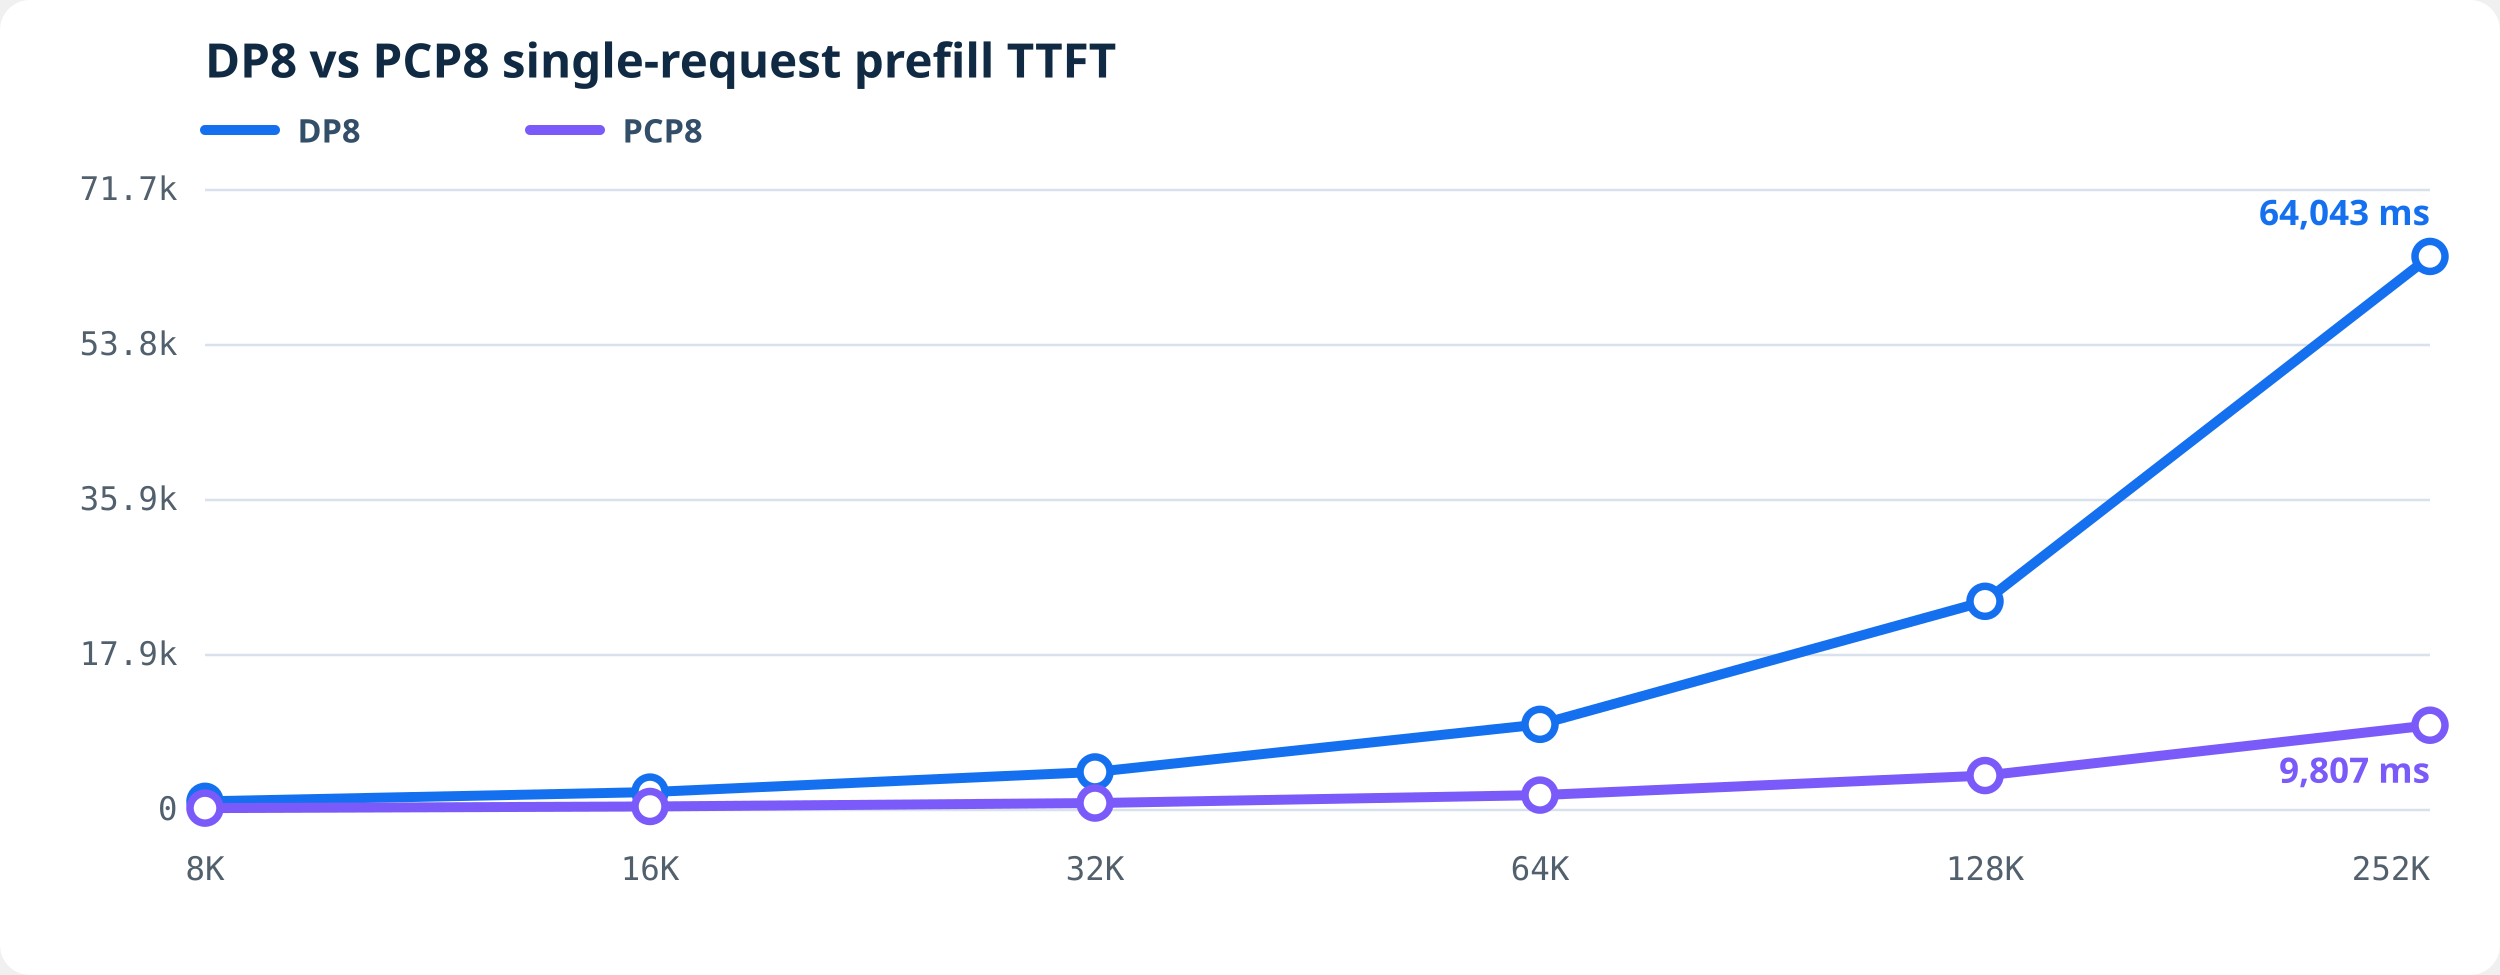
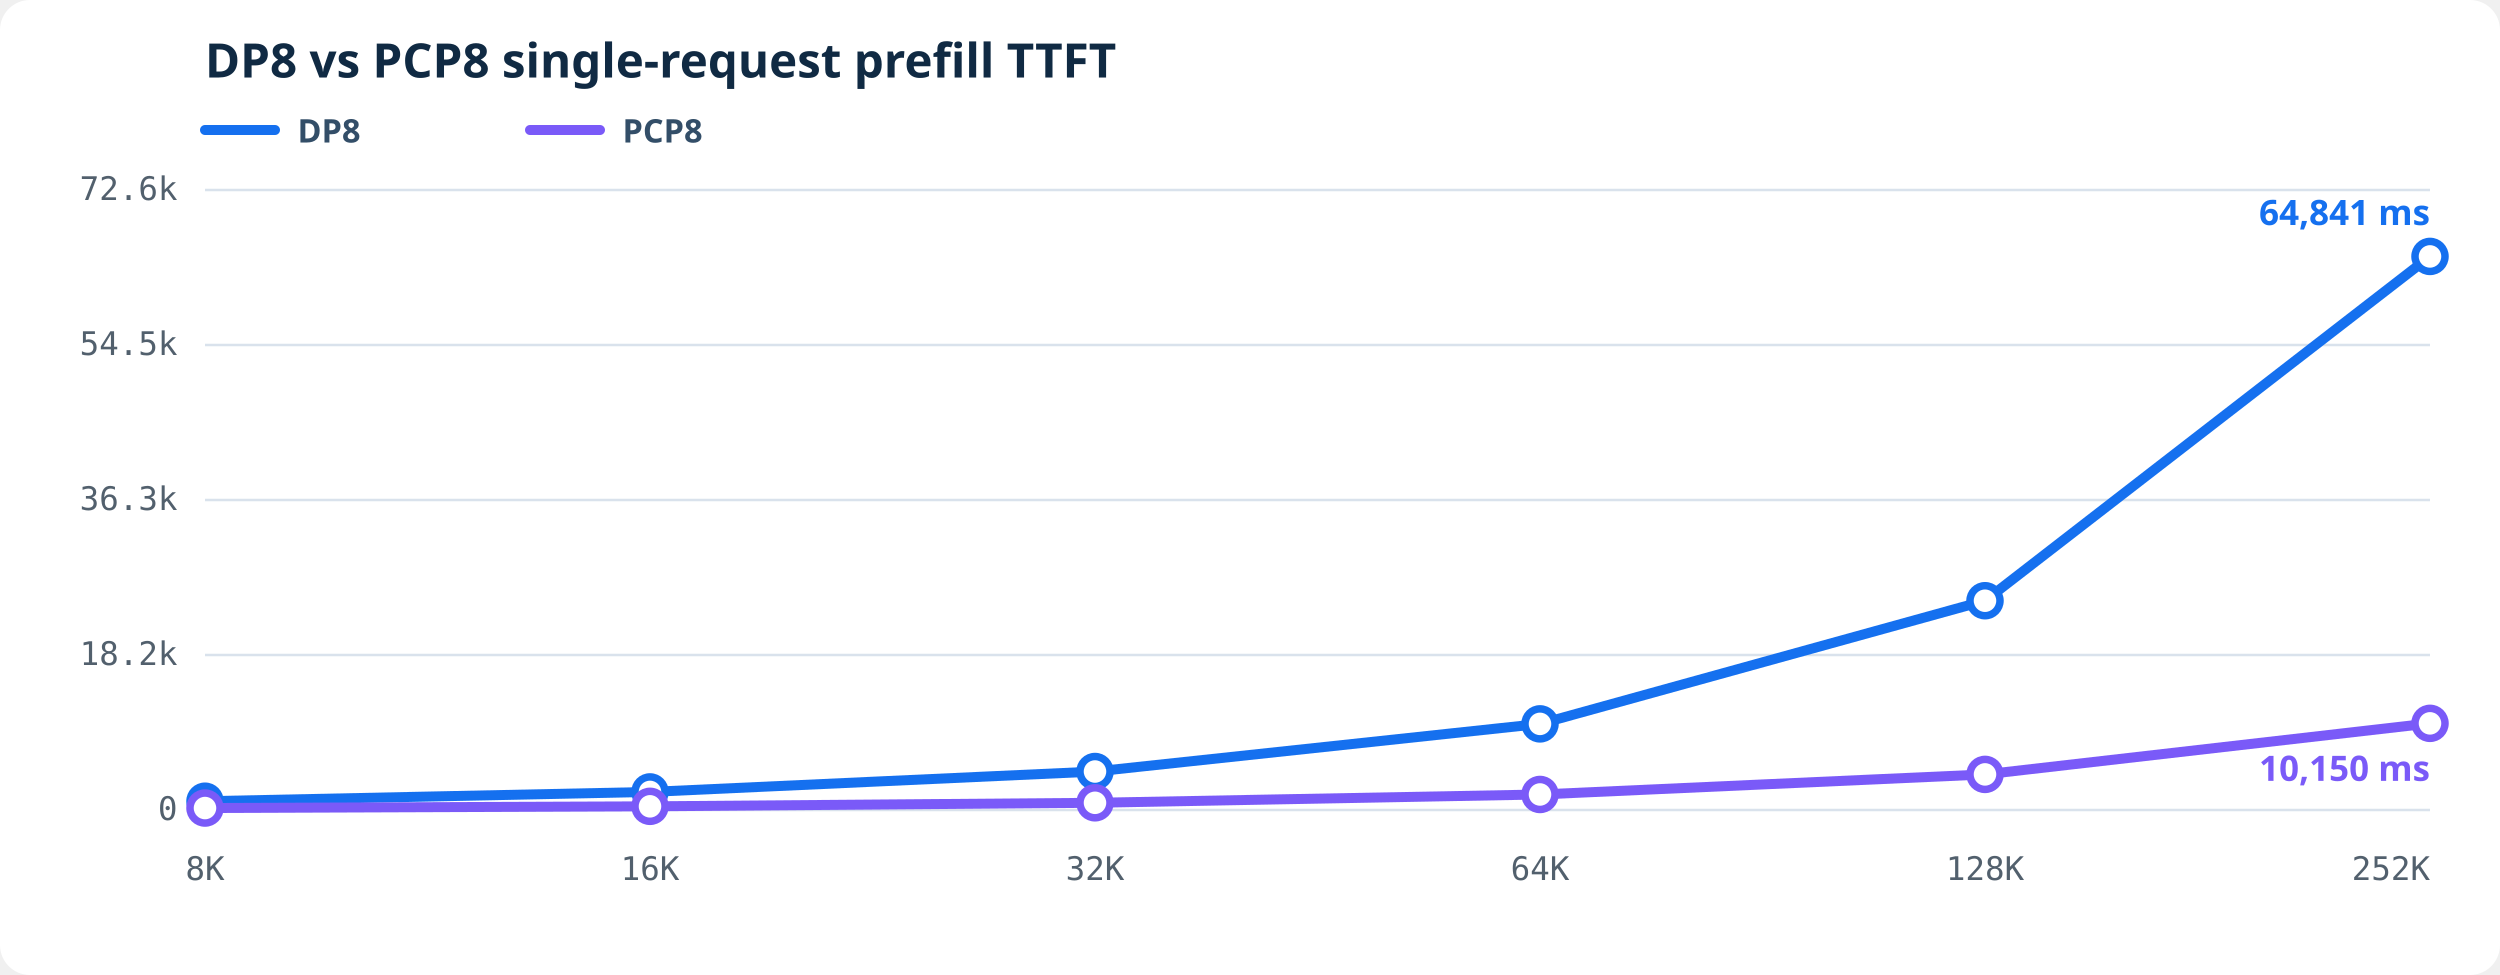
<svg xmlns="http://www.w3.org/2000/svg" viewBox="0 0 1000 390" role="img" aria-labelledby="prefill-ttft-title prefill-ttft-desc">
  <style>.bg{fill:#fff}.grid{stroke:#d9e2ec;stroke-width:1}.axis{fill:#52606d;font:13px ui-monospace,SFMono-Regular,Consolas,monospace}.heading{fill:#102a43;font:600 19px system-ui,sans-serif}.line{fill:none;stroke-width:4;stroke-linejoin:round;stroke-linecap:round}.dot{fill:#fff;stroke-width:3}.latest{stroke-width:3}.legend{fill:#334e68;font:600 13px system-ui,sans-serif}.value{font:600 14px system-ui,sans-serif}</style>
  <rect class="bg" width="1000" height="390" rx="12" />
  <text class="heading" x="82" y="31">DP8 vs PCP8 single-request prefill TTFT</text>
  <line x1="82" y1="52" x2="110" y2="52" stroke="#1570ef" stroke-width="4" stroke-linecap="round" />
  <text class="legend" x="119" y="57">DP8</text>
  <line x1="212" y1="52" x2="240" y2="52" stroke="#7a5af8" stroke-width="4" stroke-linecap="round" />
  <text class="legend" x="249" y="57">PCP8</text>
  <line class="grid" x1="82" y1="324.00" x2="972" y2="324.00" />
  <text class="axis" text-anchor="end" x="71" y="328.00">0</text>
  <line class="grid" x1="82" y1="262.00" x2="972" y2="262.00" />
-   <text class="axis" text-anchor="end" x="71" y="266.00">17.9k</text>
+   <text class="axis" text-anchor="end" x="71" y="266.00">18.2k</text>
  <line class="grid" x1="82" y1="200.00" x2="972" y2="200.00" />
-   <text class="axis" text-anchor="end" x="71" y="204.00">35.9k</text>
+   <text class="axis" text-anchor="end" x="71" y="204.00">36.3k</text>
  <line class="grid" x1="82" y1="138.00" x2="972" y2="138.00" />
-   <text class="axis" text-anchor="end" x="71" y="142.00">53.8k</text>
+   <text class="axis" text-anchor="end" x="71" y="142.00">54.5k</text>
  <line class="grid" x1="82" y1="76.00" x2="972" y2="76.00" />
-   <text class="axis" text-anchor="end" x="71" y="80.00">71.7k</text>
+   <text class="axis" text-anchor="end" x="71" y="80.00">72.6k</text>
  <text class="axis" text-anchor="middle" x="82.00" y="352">8K</text>
  <text class="axis" text-anchor="middle" x="260.00" y="352">16K</text>
  <text class="axis" text-anchor="middle" x="438.00" y="352">32K</text>
  <text class="axis" text-anchor="middle" x="616.00" y="352">64K</text>
  <text class="axis" text-anchor="middle" x="794.00" y="352">128K</text>
  <text class="axis" text-anchor="end" x="972.00" y="352">252K</text>
-   <polyline class="line" stroke="#1570ef" points="82.00,320.53 260.00,316.83 438.00,308.78 616.00,289.74 794.00,240.52 972.00,102.57" />
-   <circle class="dot" fill="#fff" stroke="#1570ef" cx="82.00" cy="320.53" r="6" />
-   <circle class="dot" fill="#fff" stroke="#1570ef" cx="260.00" cy="316.83" r="6" />
-   <circle class="dot" fill="#fff" stroke="#1570ef" cx="438.00" cy="308.78" r="6" />
-   <circle class="dot" fill="#fff" stroke="#1570ef" cx="616.00" cy="289.74" r="6" />
-   <circle class="dot" fill="#fff" stroke="#1570ef" cx="794.00" cy="240.52" r="6" />
+   <polyline class="line" stroke="#1570ef" points="82.00,320.49 260.00,316.77 438.00,308.61 616.00,289.55 794.00,240.29 972.00,102.57" />
+   <circle class="dot" fill="#fff" stroke="#1570ef" cx="82.00" cy="320.49" r="6" />
+   <circle class="dot" fill="#fff" stroke="#1570ef" cx="260.00" cy="316.77" r="6" />
+   <circle class="dot" fill="#fff" stroke="#1570ef" cx="438.00" cy="308.61" r="6" />
+   <circle class="dot" fill="#fff" stroke="#1570ef" cx="616.00" cy="289.55" r="6" />
+   <circle class="dot" fill="#fff" stroke="#1570ef" cx="794.00" cy="240.29" r="6" />
  <circle class="dot latest" fill="#1570ef" stroke="#1570ef" cx="972.00" cy="102.57" r="6" />
-   <text class="value" fill="#1570ef" text-anchor="end" x="972.00" y="90.00">64,043 ms</text>
-   <polyline class="line" stroke="#7a5af8" points="82.00,323.25 260.00,322.59 438.00,321.22 616.00,318.04 794.00,310.22 972.00,290.09" />
-   <circle class="dot" fill="#fff" stroke="#7a5af8" cx="82.00" cy="323.25" r="6" />
-   <circle class="dot" fill="#fff" stroke="#7a5af8" cx="260.00" cy="322.59" r="6" />
-   <circle class="dot" fill="#fff" stroke="#7a5af8" cx="438.00" cy="321.22" r="6" />
-   <circle class="dot" fill="#fff" stroke="#7a5af8" cx="616.00" cy="318.04" r="6" />
-   <circle class="dot" fill="#fff" stroke="#7a5af8" cx="794.00" cy="310.22" r="6" />
-   <circle class="dot latest" fill="#7a5af8" stroke="#7a5af8" cx="972.00" cy="290.09" r="6" />
-   <text class="value" fill="#7a5af8" text-anchor="end" x="972.00" y="313.09">9,807 ms</text>
+   <text class="value" fill="#1570ef" text-anchor="end" x="972.00" y="90.00">64,841 ms</text>
+   <polyline class="line" stroke="#7a5af8" points="82.00,323.22 260.00,322.53 438.00,321.12 616.00,317.79 794.00,309.76 972.00,289.34" />
+   <circle class="dot" fill="#fff" stroke="#7a5af8" cx="82.00" cy="323.22" r="6" />
+   <circle class="dot" fill="#fff" stroke="#7a5af8" cx="260.00" cy="322.53" r="6" />
+   <circle class="dot" fill="#fff" stroke="#7a5af8" cx="438.00" cy="321.12" r="6" />
+   <circle class="dot" fill="#fff" stroke="#7a5af8" cx="616.00" cy="317.79" r="6" />
+   <circle class="dot" fill="#fff" stroke="#7a5af8" cx="794.00" cy="309.76" r="6" />
+   <circle class="dot latest" fill="#7a5af8" stroke="#7a5af8" cx="972.00" cy="289.34" r="6" />
+   <text class="value" fill="#7a5af8" text-anchor="end" x="972.00" y="312.34">10,150 ms</text>
</svg>
